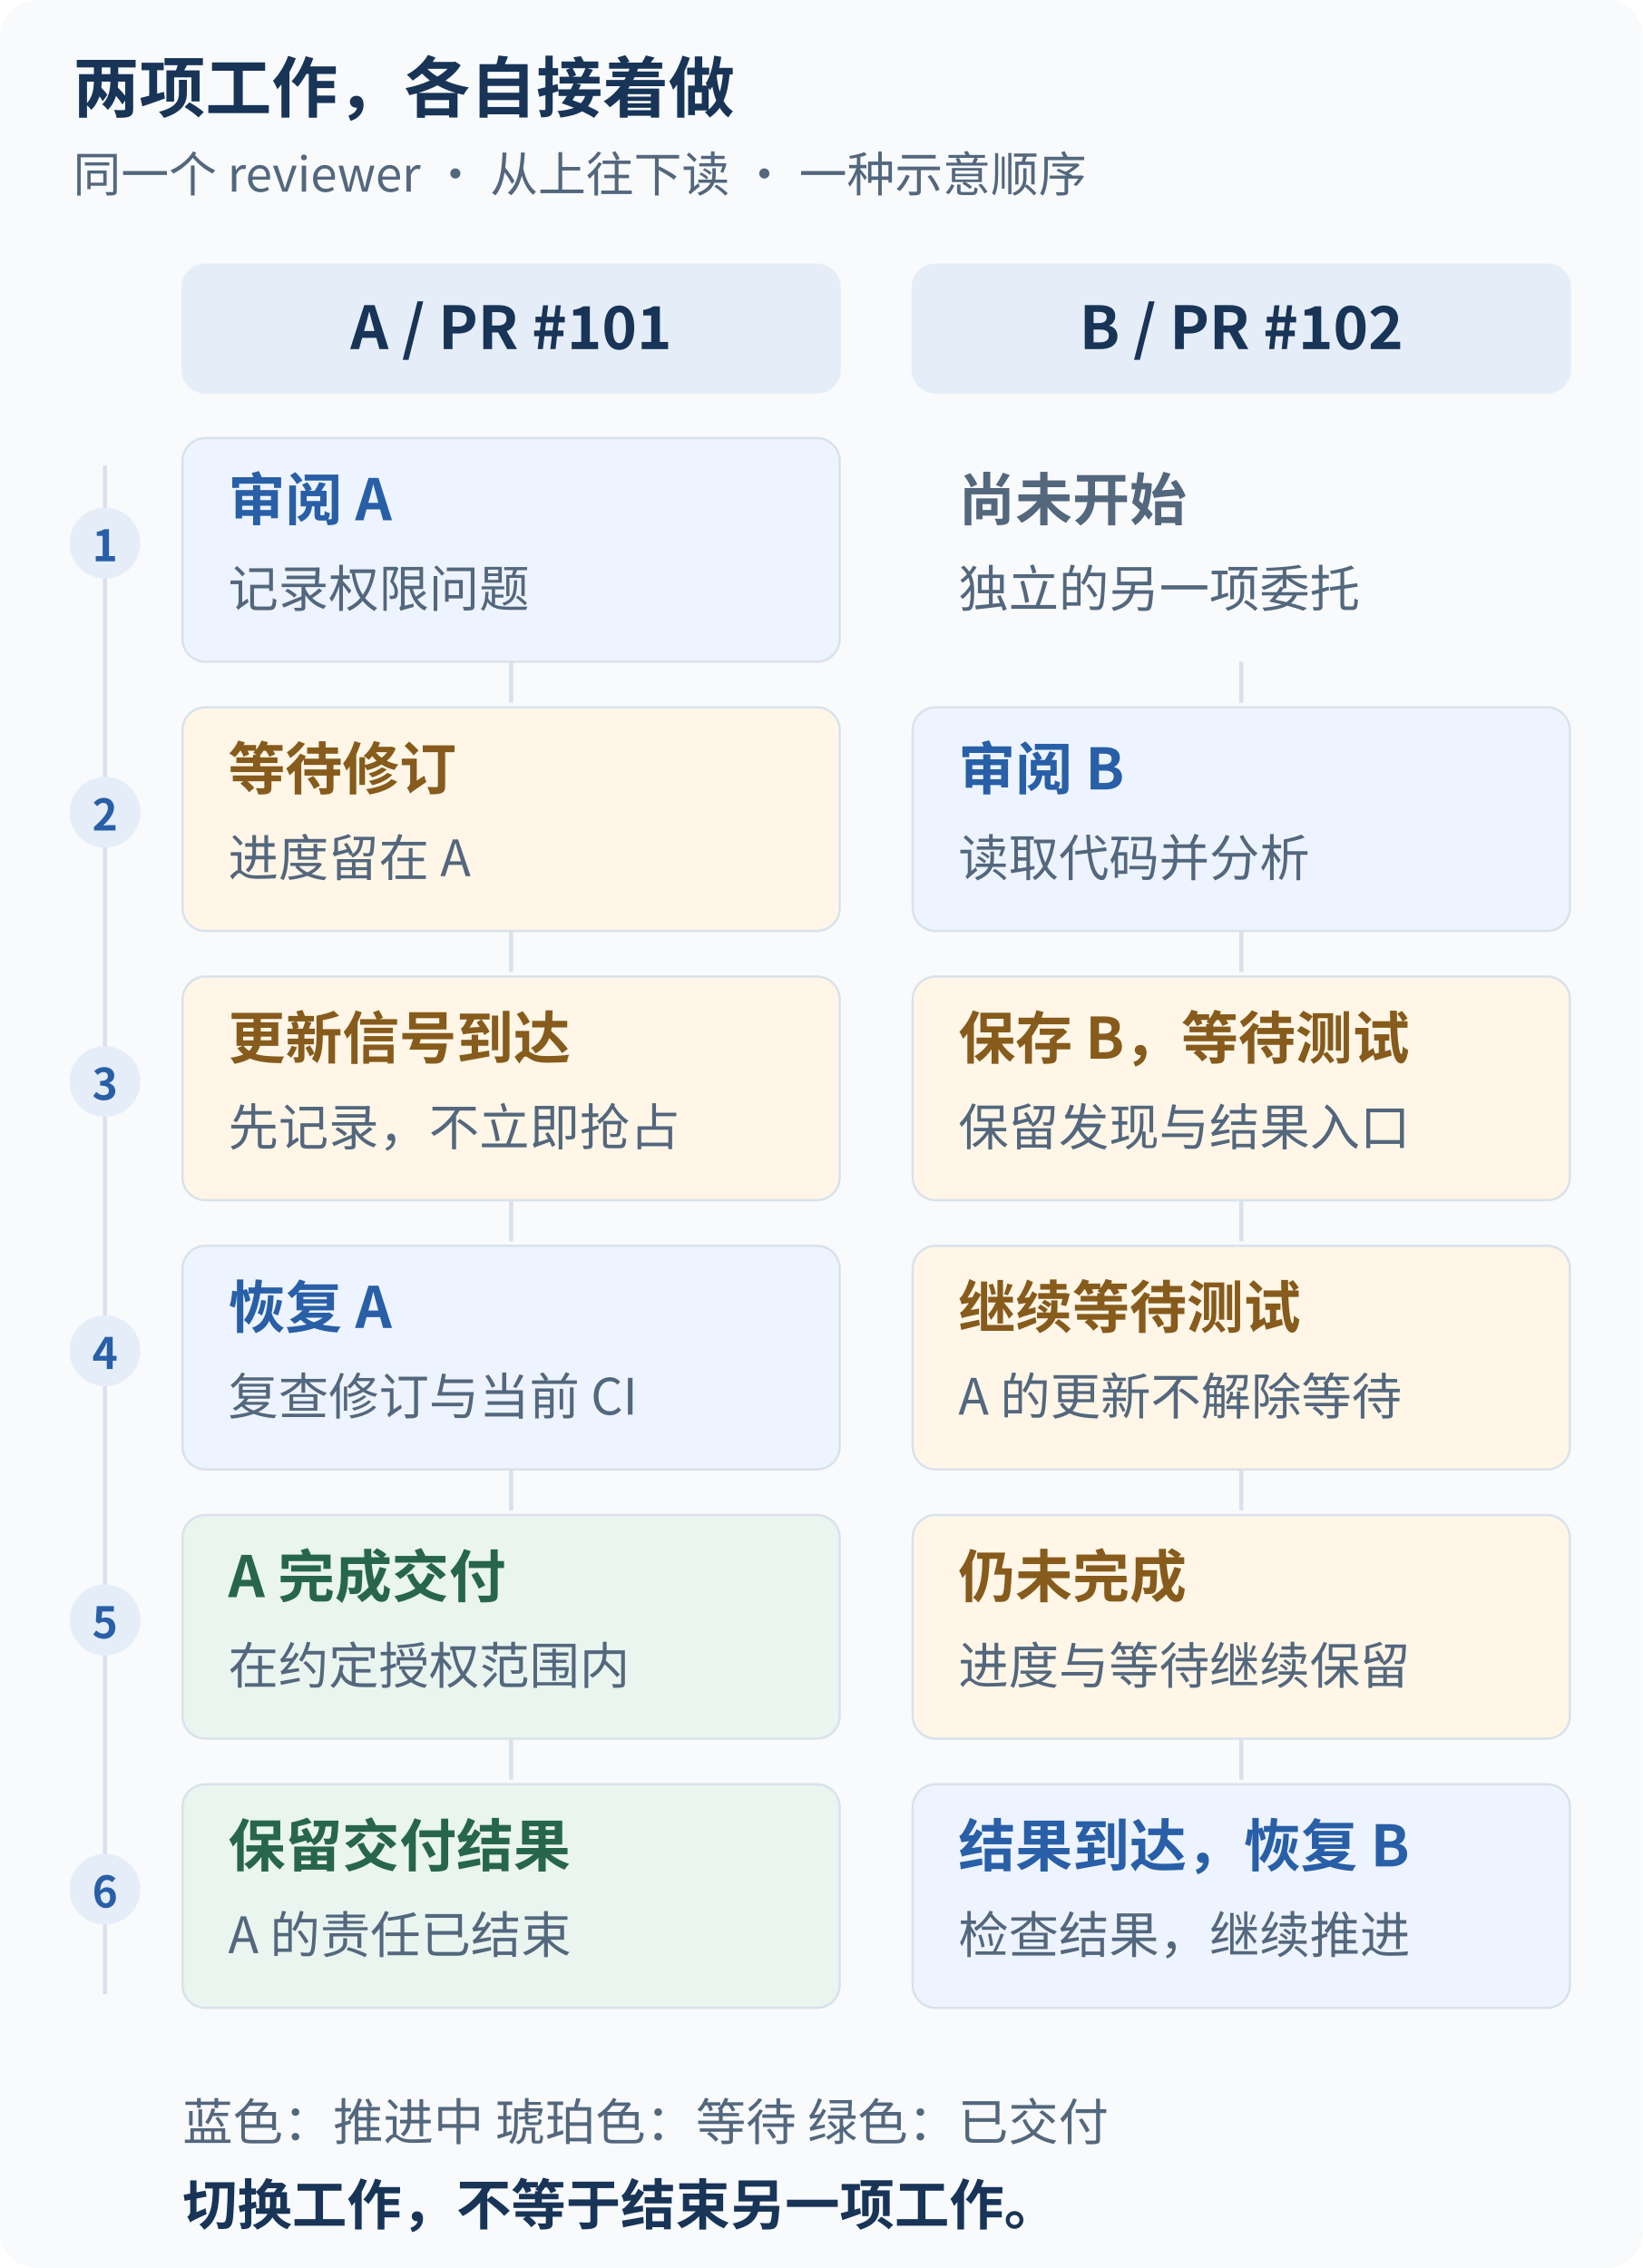
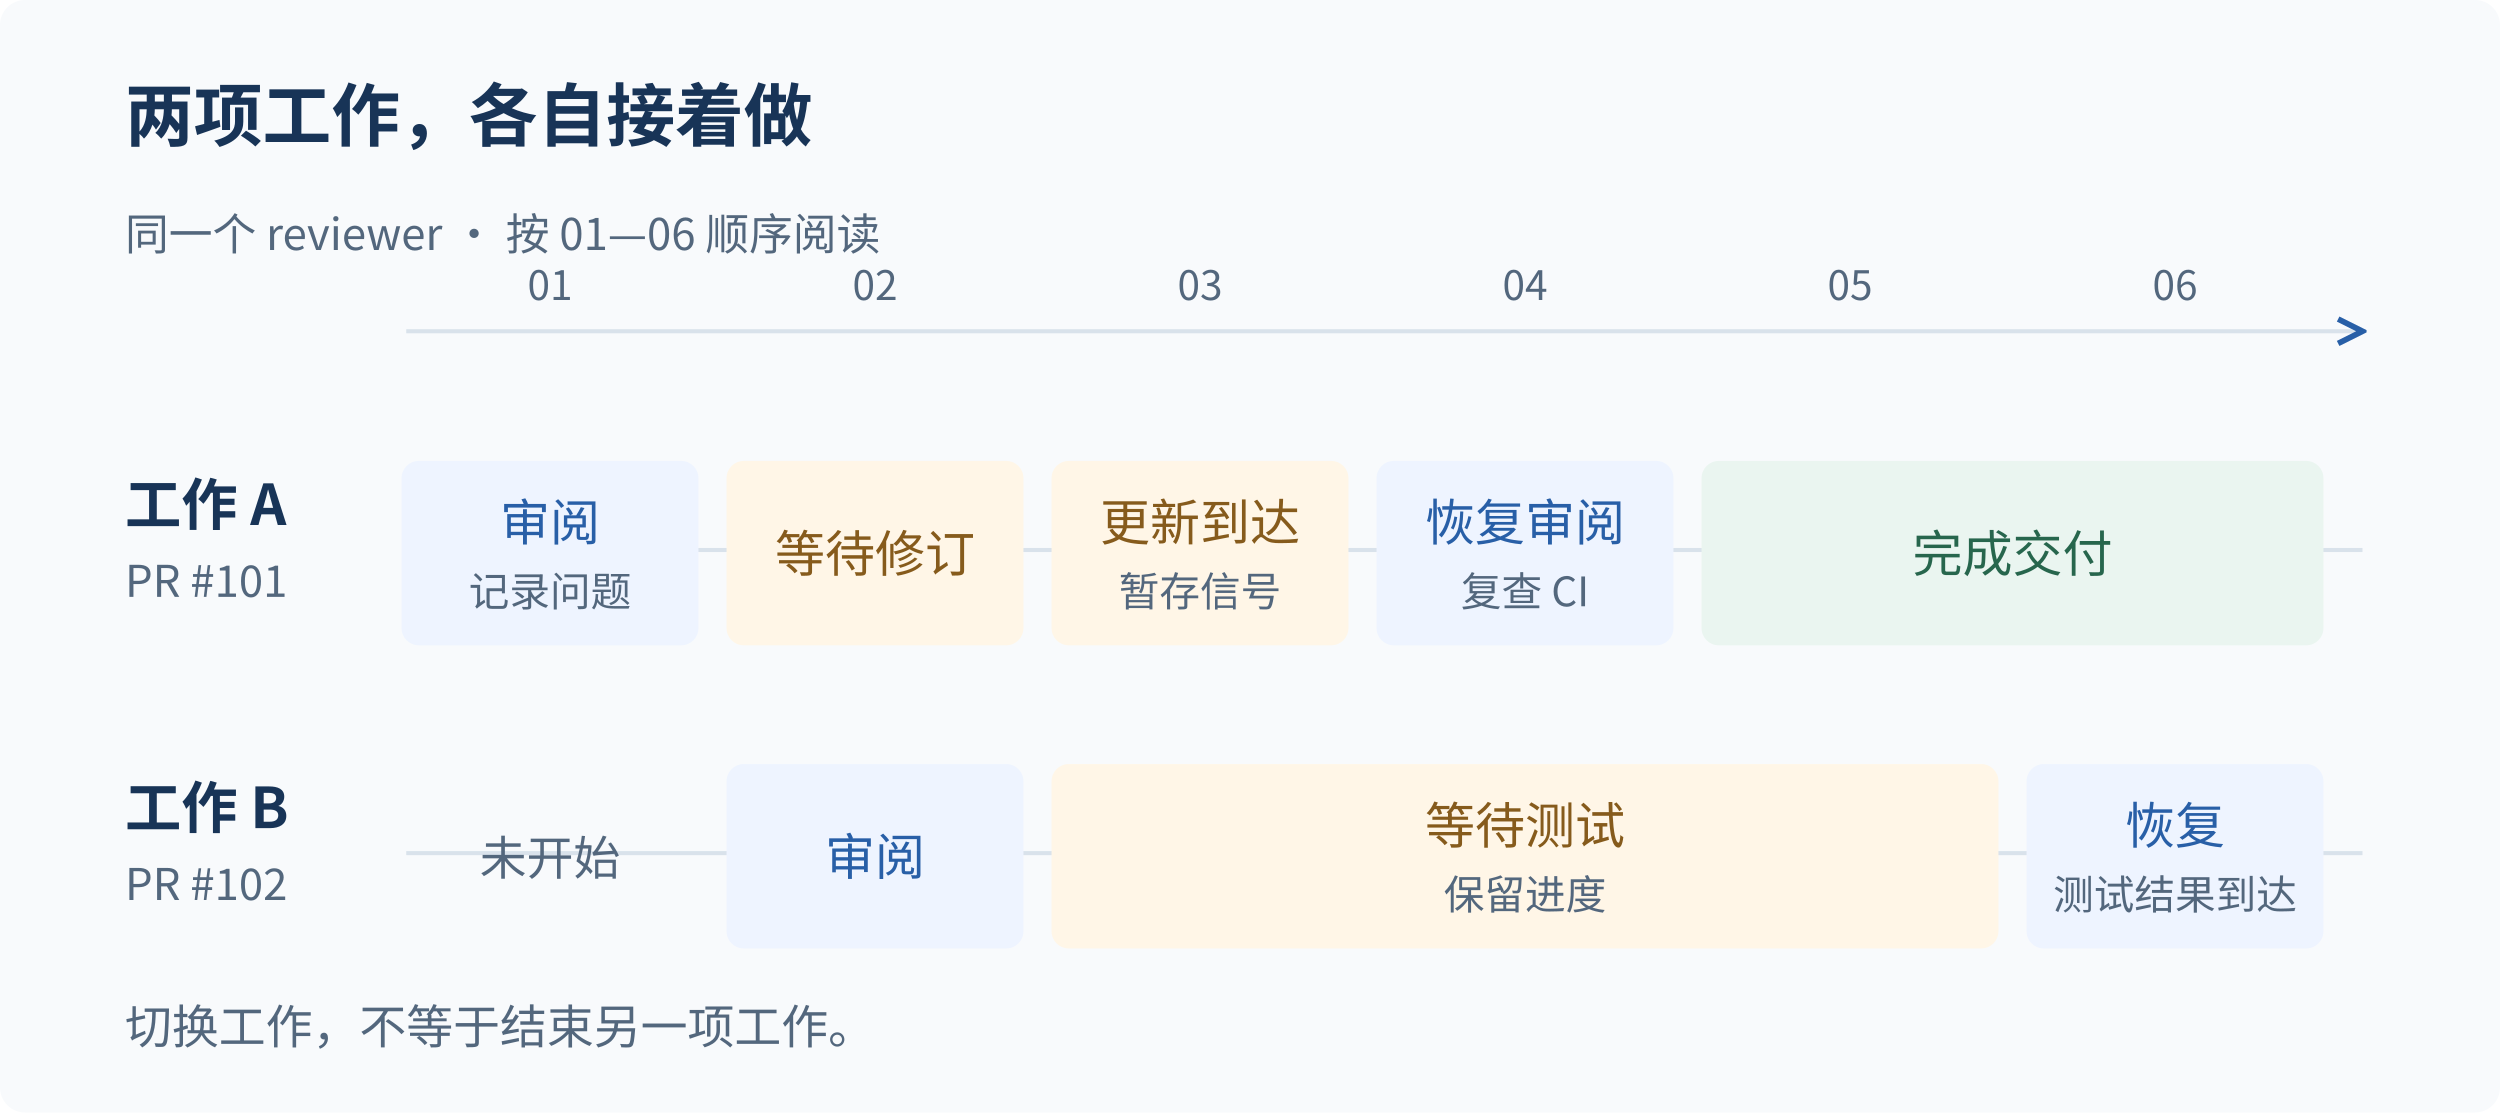
- <svg xmlns="http://www.w3.org/2000/svg" width="720" height="994" viewBox="0 0 720 994" role="img" aria-labelledby="title desc">
+ <svg xmlns="http://www.w3.org/2000/svg" width="800" height="356" viewBox="0 0 800 356" role="img" aria-labelledby="title desc">
  <defs>
    <marker id="arrow" markerWidth="8" markerHeight="8" refX="7" refY="4" orient="auto-start-reverse">
      <path d="M1 1L7 4L1 7" fill="none" stroke="#285fa7" stroke-width="1.4" />
    </marker>
  </defs>
-   <rect width="720" height="994" rx="16" fill="#f8fafc" />
+   <rect width="800" height="356" rx="8" fill="#f8fafc" />
  <g font-family="Noto Sans CJK SC, sans-serif">
-     <text x="32" y="49" font-size="29" fill="#183457" font-weight="600" text-anchor="start">两项工作，各自接着做</text>
-     <text x="32" y="84" font-size="21" fill="#53677d" font-weight="400" text-anchor="start">同一个 reviewer · 从上往下读 · 一种示意顺序</text>
-     <rect x="80" y="116" width="288" height="56" rx="10" fill="#e5edf8" stroke="#e5edf8" />
-     <rect x="400" y="116" width="288" height="56" rx="10" fill="#e5edf8" stroke="#e5edf8" />
-     <text x="224" y="153" font-size="26" fill="#183457" font-weight="600" text-anchor="middle">A / PR #101</text>
-     <text x="544" y="153" font-size="26" fill="#183457" font-weight="600" text-anchor="middle">B / PR #102</text>
-     <path d="M46 204V874" fill="none" stroke="#d9e2eb" stroke-width="1.8" />
-     <rect x="31" y="223" width="30" height="30" rx="15" fill="#e5edf8" stroke="#e5edf8" />
-     <text x="46" y="246" font-size="19" fill="#285fa7" font-weight="600" text-anchor="middle">1</text>
-     <rect x="80" y="192" width="288" height="98" rx="10" fill="#eef4ff" stroke="#d9e2eb" />
-     <text x="100" y="228" font-size="25" fill="#285fa7" font-weight="600" text-anchor="start">审阅 A</text>
-     <text x="100" y="266" font-size="22" fill="#53677d" font-weight="400" text-anchor="start">记录权限问题</text>
-     <rect x="400" y="192" width="288" height="98" rx="10" fill="#f8fafc" stroke="#f8fafc" />
-     <text x="420" y="228" font-size="25" fill="#53677d" font-weight="600" text-anchor="start">尚未开始</text>
-     <text x="420" y="266" font-size="22" fill="#53677d" font-weight="400" text-anchor="start">独立的另一项委托</text>
-     <path d="M224.0 290V308" fill="none" stroke="#d9e2eb" stroke-width="1.8" />
-     <path d="M544.0 290V308" fill="none" stroke="#d9e2eb" stroke-width="1.8" />
-     <rect x="31" y="341" width="30" height="30" rx="15" fill="#e5edf8" stroke="#e5edf8" />
-     <text x="46" y="364" font-size="19" fill="#285fa7" font-weight="600" text-anchor="middle">2</text>
-     <rect x="80" y="310" width="288" height="98" rx="10" fill="#fff6e7" stroke="#d9e2eb" />
-     <text x="100" y="346" font-size="25" fill="#865b1c" font-weight="600" text-anchor="start">等待修订</text>
-     <text x="100" y="384" font-size="22" fill="#53677d" font-weight="400" text-anchor="start">进度留在 A</text>
-     <rect x="400" y="310" width="288" height="98" rx="10" fill="#eef4ff" stroke="#d9e2eb" />
-     <text x="420" y="346" font-size="25" fill="#285fa7" font-weight="600" text-anchor="start">审阅 B</text>
-     <text x="420" y="384" font-size="22" fill="#53677d" font-weight="400" text-anchor="start">读取代码并分析</text>
-     <path d="M224.0 408V426" fill="none" stroke="#d9e2eb" stroke-width="1.8" />
-     <path d="M544.0 408V426" fill="none" stroke="#d9e2eb" stroke-width="1.8" />
-     <rect x="31" y="459" width="30" height="30" rx="15" fill="#e5edf8" stroke="#e5edf8" />
-     <text x="46" y="482" font-size="19" fill="#285fa7" font-weight="600" text-anchor="middle">3</text>
-     <rect x="80" y="428" width="288" height="98" rx="10" fill="#fff6e7" stroke="#d9e2eb" />
-     <text x="100" y="464" font-size="25" fill="#865b1c" font-weight="600" text-anchor="start">更新信号到达</text>
-     <text x="100" y="502" font-size="22" fill="#53677d" font-weight="400" text-anchor="start">先记录，不立即抢占</text>
-     <rect x="400" y="428" width="288" height="98" rx="10" fill="#fff6e7" stroke="#d9e2eb" />
-     <text x="420" y="464" font-size="25" fill="#865b1c" font-weight="600" text-anchor="start">保存 B，等待测试</text>
-     <text x="420" y="502" font-size="22" fill="#53677d" font-weight="400" text-anchor="start">保留发现与结果入口</text>
-     <path d="M224.0 526V544" fill="none" stroke="#d9e2eb" stroke-width="1.8" />
-     <path d="M544.0 526V544" fill="none" stroke="#d9e2eb" stroke-width="1.8" />
-     <rect x="31" y="577" width="30" height="30" rx="15" fill="#e5edf8" stroke="#e5edf8" />
-     <text x="46" y="600" font-size="19" fill="#285fa7" font-weight="600" text-anchor="middle">4</text>
-     <rect x="80" y="546" width="288" height="98" rx="10" fill="#eef4ff" stroke="#d9e2eb" />
-     <text x="100" y="582" font-size="25" fill="#285fa7" font-weight="600" text-anchor="start">恢复 A</text>
-     <text x="100" y="620" font-size="22" fill="#53677d" font-weight="400" text-anchor="start">复查修订与当前 CI</text>
-     <rect x="400" y="546" width="288" height="98" rx="10" fill="#fff6e7" stroke="#d9e2eb" />
-     <text x="420" y="582" font-size="25" fill="#865b1c" font-weight="600" text-anchor="start">继续等待测试</text>
-     <text x="420" y="620" font-size="22" fill="#53677d" font-weight="400" text-anchor="start">A 的更新不解除等待</text>
-     <path d="M224.0 644V662" fill="none" stroke="#d9e2eb" stroke-width="1.8" />
-     <path d="M544.0 644V662" fill="none" stroke="#d9e2eb" stroke-width="1.8" />
-     <rect x="31" y="695" width="30" height="30" rx="15" fill="#e5edf8" stroke="#e5edf8" />
-     <text x="46" y="718" font-size="19" fill="#285fa7" font-weight="600" text-anchor="middle">5</text>
-     <rect x="80" y="664" width="288" height="98" rx="10" fill="#eaf5f0" stroke="#d9e2eb" />
-     <text x="100" y="700" font-size="25" fill="#27664d" font-weight="600" text-anchor="start">A 完成交付</text>
-     <text x="100" y="738" font-size="22" fill="#53677d" font-weight="400" text-anchor="start">在约定授权范围内</text>
-     <rect x="400" y="664" width="288" height="98" rx="10" fill="#fff6e7" stroke="#d9e2eb" />
-     <text x="420" y="700" font-size="25" fill="#865b1c" font-weight="600" text-anchor="start">仍未完成</text>
-     <text x="420" y="738" font-size="22" fill="#53677d" font-weight="400" text-anchor="start">进度与等待继续保留</text>
-     <path d="M224.0 762V780" fill="none" stroke="#d9e2eb" stroke-width="1.8" />
-     <path d="M544.0 762V780" fill="none" stroke="#d9e2eb" stroke-width="1.8" />
-     <rect x="31" y="813" width="30" height="30" rx="15" fill="#e5edf8" stroke="#e5edf8" />
-     <text x="46" y="836" font-size="19" fill="#285fa7" font-weight="600" text-anchor="middle">6</text>
-     <rect x="80" y="782" width="288" height="98" rx="10" fill="#eaf5f0" stroke="#d9e2eb" />
-     <text x="100" y="818" font-size="25" fill="#27664d" font-weight="600" text-anchor="start">保留交付结果</text>
-     <text x="100" y="856" font-size="22" fill="#53677d" font-weight="400" text-anchor="start">A 的责任已结束</text>
-     <rect x="400" y="782" width="288" height="98" rx="10" fill="#eef4ff" stroke="#d9e2eb" />
-     <text x="420" y="818" font-size="25" fill="#285fa7" font-weight="600" text-anchor="start">结果到达，恢复 B</text>
-     <text x="420" y="856" font-size="22" fill="#53677d" font-weight="400" text-anchor="start">检查结果，继续推进</text>
-     <text x="80" y="938" font-size="22" fill="#53677d" font-weight="400" text-anchor="start">蓝色：推进中   琥珀色：等待   绿色：已交付</text>
-     <text x="80" y="975" font-size="24" fill="#183457" font-weight="600" text-anchor="start">切换工作，不等于结束另一项工作。</text>
+     <text x="40" y="45" font-size="22" fill="#183457" font-weight="600" text-anchor="start">两项工作，各自接着做</text>
+     <text x="40" y="80" font-size="14" fill="#53677d" font-weight="400" text-anchor="start">同一个 reviewer · 按 01—06 顺序阅读</text>
+     <path d="M130 106H756" fill="none" stroke="#d9e2eb" stroke-width="1.3" marker-end="url(#arrow)" />
+     <text x="176" y="96" font-size="13" fill="#53677d" font-weight="400" text-anchor="middle">01</text>
+     <text x="280" y="96" font-size="13" fill="#53677d" font-weight="400" text-anchor="middle">02</text>
+     <text x="384" y="96" font-size="13" fill="#53677d" font-weight="400" text-anchor="middle">03</text>
+     <text x="488" y="96" font-size="13" fill="#53677d" font-weight="400" text-anchor="middle">04</text>
+     <text x="592" y="96" font-size="13" fill="#53677d" font-weight="400" text-anchor="middle">05</text>
+     <text x="696" y="96" font-size="13" fill="#53677d" font-weight="400" text-anchor="middle">06</text>
+     <text x="40" y="168" font-size="18" fill="#183457" font-weight="600" text-anchor="start">工作 A</text>
+     <text x="40" y="191" font-size="14" fill="#53677d" font-weight="400" text-anchor="start">PR #101</text>
+     <path d="M130 176H756" fill="none" stroke="#d9e2eb" stroke-width="1.3" />
+     <text x="40" y="265" font-size="18" fill="#183457" font-weight="600" text-anchor="start">工作 B</text>
+     <text x="40" y="288" font-size="14" fill="#53677d" font-weight="400" text-anchor="start">PR #102</text>
+     <path d="M130 273H756" fill="none" stroke="#d9e2eb" stroke-width="1.3" />
+     <rect x="129" y="148" width="94" height="58" rx="5" fill="#eef4ff" stroke="#eef4ff" />
+     <text x="176.0" y="173" font-size="16" fill="#285fa7" font-weight="400" text-anchor="middle">审阅</text>
+     <text x="176.0" y="194" font-size="13" fill="#53677d" font-weight="400" text-anchor="middle">记录问题</text>
+     <rect x="233" y="148" width="94" height="58" rx="5" fill="#fff6e7" stroke="#fff6e7" />
+     <text x="280.0" y="183" font-size="16" fill="#865b1c" font-weight="400" text-anchor="middle">等待修订</text>
+     <rect x="337" y="148" width="94" height="58" rx="5" fill="#fff6e7" stroke="#fff6e7" />
+     <text x="384.0" y="173" font-size="16" fill="#865b1c" font-weight="400" text-anchor="middle">更新到达</text>
+     <text x="384.0" y="194" font-size="13" fill="#53677d" font-weight="400" text-anchor="middle">暂存信号</text>
+     <rect x="441" y="148" width="94" height="58" rx="5" fill="#eef4ff" stroke="#eef4ff" />
+     <text x="488.0" y="173" font-size="16" fill="#285fa7" font-weight="400" text-anchor="middle">恢复审阅</text>
+     <text x="488.0" y="194" font-size="13" fill="#53677d" font-weight="400" text-anchor="middle">复查 CI</text>
+     <rect x="545" y="148" width="198" height="58" rx="5" fill="#eaf5f0" stroke="#eaf5f0" />
+     <text x="644.0" y="183" font-size="16" fill="#27664d" font-weight="400" text-anchor="middle">完成交付</text>
+     <text x="176" y="280" font-size="15" fill="#53677d" font-weight="400" text-anchor="middle">未开始</text>
+     <rect x="233" y="245" width="94" height="58" rx="5" fill="#eef4ff" stroke="#eef4ff" />
+     <text x="280.0" y="280" font-size="16" fill="#285fa7" font-weight="400" text-anchor="middle">审阅</text>
+     <rect x="337" y="245" width="302" height="58" rx="5" fill="#fff6e7" stroke="#fff6e7" />
+     <text x="488.0" y="270" font-size="16" fill="#865b1c" font-weight="400" text-anchor="middle">等待测试</text>
+     <text x="488.0" y="291" font-size="13" fill="#53677d" font-weight="400" text-anchor="middle">保留进度</text>
+     <rect x="649" y="245" width="94" height="58" rx="5" fill="#eef4ff" stroke="#eef4ff" />
+     <text x="696.0" y="270" font-size="16" fill="#285fa7" font-weight="400" text-anchor="middle">恢复</text>
+     <text x="696.0" y="291" font-size="13" fill="#53677d" font-weight="400" text-anchor="middle">测试结果到达</text>
+     <text x="40" y="334" font-size="15" fill="#53677d" font-weight="400" text-anchor="start">切换工作，不等于结束另一项工作。</text>
  </g>
</svg>
